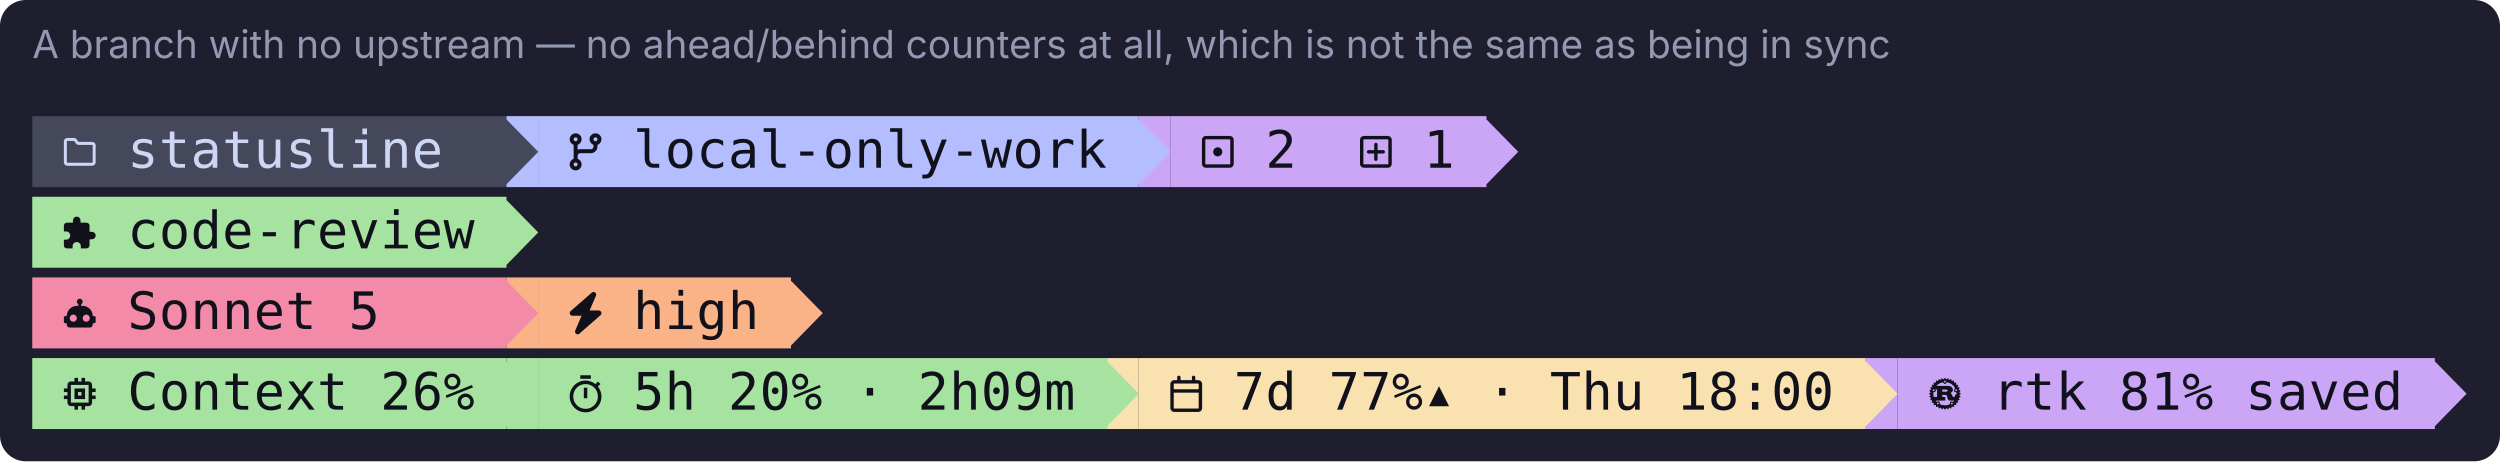
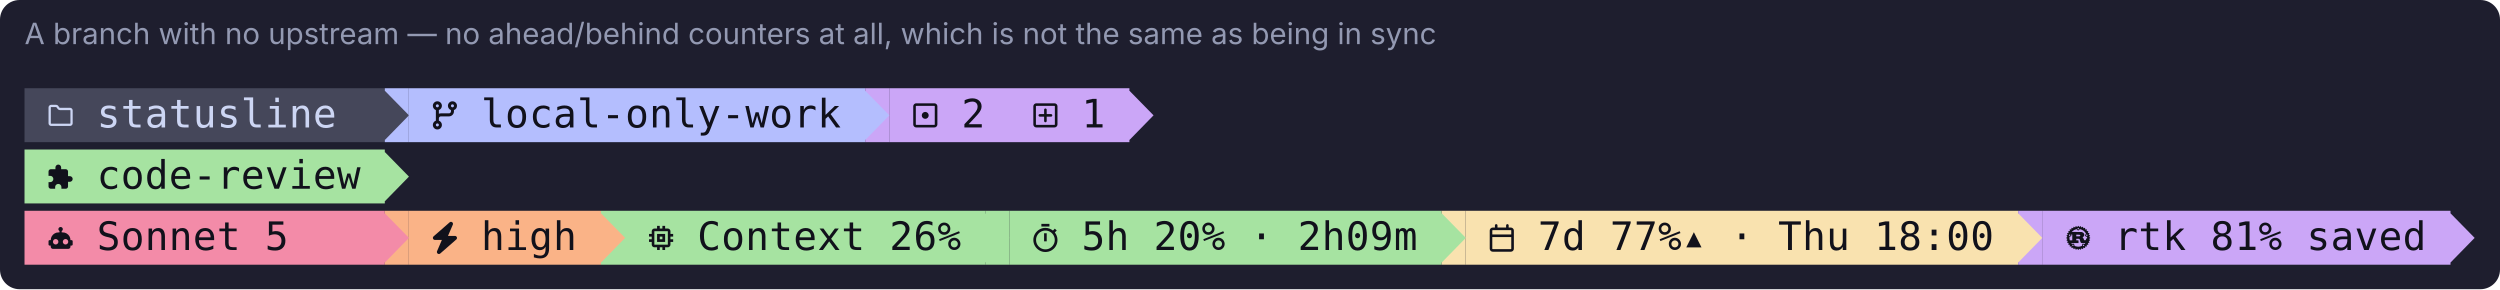
- <svg xmlns="http://www.w3.org/2000/svg" width="775" height="143" viewBox="0 0 775 143" role="img" aria-label="A branch with no upstream — no ahead/behind counters at all, which is not the same as being in sync">
-   <rect width="775" height="143" rx="8" fill="#1e1e2e" />
+ <svg xmlns="http://www.w3.org/2000/svg" width="1020" height="118" viewBox="0 0 1020 118" role="img" aria-label="A branch with no upstream — no ahead/behind counters at all, which is not the same as being in sync">
+   <rect width="1020" height="118" rx="8" fill="#1e1e2e" />
  <text x="10" y="18" font-family="-apple-system,Segoe UI,system-ui,sans-serif" font-size="12" fill="#9399b2">A branch with no upstream — no ahead/behind counters at all, which is not the same as being in sync</text>
  <rect x="10.00" y="36" width="147.00" height="22" fill="rgb(69,71,90)" />
  <path d="M0 994Q0 1048 38.0 1086.0Q76 1124 132 1126H376Q406 1126 434 1112Q462 1098 480 1072L548 982Q554 976 562 976H1068Q1124 976 1162.0 938.0Q1200 900 1200 844V206Q1200 152 1162.0 114.0Q1124 76 1068 74H132Q78 74 38 114Q0 152 0 206ZM132 1012Q124 1012 118 1008Q114 1002 114 994V206Q114 198 118 194Q124 188 132 188H1068Q1076 188 1082 194Q1088 200 1088 206V844Q1088 852 1083.0 857.0Q1078 862 1068 862H562Q532 862 504.0 876.0Q476 890 458 914L390 1006Q384 1012 376 1012Z" fill="rgb(205,214,244)" transform="translate(19.80 52.00) scale(0.00821 -0.00821)" />
  <text x="44.30" y="52" text-anchor="middle" font-family="ui-monospace,SFMono-Regular,Menlo,Consolas,monospace" font-size="16" fill="rgb(205,214,244)">s</text>
  <text x="54.10" y="52" text-anchor="middle" font-family="ui-monospace,SFMono-Regular,Menlo,Consolas,monospace" font-size="16" fill="rgb(205,214,244)">t</text>
  <text x="63.90" y="52" text-anchor="middle" font-family="ui-monospace,SFMono-Regular,Menlo,Consolas,monospace" font-size="16" fill="rgb(205,214,244)">a</text>
  <text x="73.70" y="52" text-anchor="middle" font-family="ui-monospace,SFMono-Regular,Menlo,Consolas,monospace" font-size="16" fill="rgb(205,214,244)">t</text>
  <text x="83.50" y="52" text-anchor="middle" font-family="ui-monospace,SFMono-Regular,Menlo,Consolas,monospace" font-size="16" fill="rgb(205,214,244)">u</text>
  <text x="93.30" y="52" text-anchor="middle" font-family="ui-monospace,SFMono-Regular,Menlo,Consolas,monospace" font-size="16" fill="rgb(205,214,244)">s</text>
  <text x="103.10" y="52" text-anchor="middle" font-family="ui-monospace,SFMono-Regular,Menlo,Consolas,monospace" font-size="16" fill="rgb(205,214,244)">l</text>
  <text x="112.90" y="52" text-anchor="middle" font-family="ui-monospace,SFMono-Regular,Menlo,Consolas,monospace" font-size="16" fill="rgb(205,214,244)">i</text>
  <text x="122.70" y="52" text-anchor="middle" font-family="ui-monospace,SFMono-Regular,Menlo,Consolas,monospace" font-size="16" fill="rgb(205,214,244)">n</text>
  <text x="132.50" y="52" text-anchor="middle" font-family="ui-monospace,SFMono-Regular,Menlo,Consolas,monospace" font-size="16" fill="rgb(205,214,244)">e</text>
  <rect x="157.00" y="36" width="9.80" height="22" fill="rgb(180,190,254)" />
  <path d="M-72 1812H13L1200 602L13 -612H-72Z" fill="rgb(69,71,90)" transform="translate(157.00 52.00) scale(0.00821 -0.00821)" />
  <rect x="166.80" y="36" width="186.20" height="22" fill="rgb(180,190,254)" />
  <path d="M750 1076Q750 1168 816.0 1234.0Q882 1300 975.0 1300.0Q1068 1300 1134.0 1234.0Q1200 1168 1200 1076Q1200 1004 1158 944Q1116 886 1049 864V800Q1049 698 976 624Q903 550 800 550H400Q359 550 329 522Q299 492 300 450V338Q366 314 408.0 256.0Q450 198 450 126Q450 32 384.0 -34.0Q318 -100 225 -100Q132 -100 66 -34Q0 32 0 126Q0 198 42.0 256.0Q84 314 150 338V864Q84 888 42.0 946.0Q0 1004 0 1076Q0 1168 66.0 1234.0Q132 1300 225.0 1300.0Q318 1300 384.0 1234.0Q450 1168 450 1076Q450 1004 408.0 946.0Q366 888 300 864V680Q348 700 400 700H800Q841 700 871.0 730.0Q901 760 900 800V864Q834 888 792.0 946.0Q750 1004 750 1076ZM225 1000Q255 1000 277.0 1022.0Q299 1044 300 1076Q300 1106 278.0 1128.0Q256 1150 225.0 1150.0Q194 1150 172.0 1128.0Q150 1106 150.0 1075.0Q150 1044 172.0 1022.0Q194 1000 225 1000ZM975 1000Q1005 1000 1027.0 1022.0Q1049 1044 1049.0 1075.0Q1049 1106 1028 1128Q1006 1150 975.0 1150.0Q944 1150 922.0 1128.0Q900 1106 900.0 1075.0Q900 1044 922.0 1022.0Q944 1000 975 1000ZM225 50Q255 50 277 72Q299 94 300 126Q300 156 278.0 178.0Q256 200 225.0 200.0Q194 200 172.0 178.0Q150 156 150.0 125.0Q150 94 172.0 72.0Q194 50 225 50Z" fill="rgb(17,17,27)" transform="translate(176.60 52.00) scale(0.00821 -0.00821)" />
  <text x="201.10" y="52" text-anchor="middle" font-family="ui-monospace,SFMono-Regular,Menlo,Consolas,monospace" font-size="16" fill="rgb(17,17,27)">l</text>
  <text x="210.90" y="52" text-anchor="middle" font-family="ui-monospace,SFMono-Regular,Menlo,Consolas,monospace" font-size="16" fill="rgb(17,17,27)">o</text>
  <text x="220.70" y="52" text-anchor="middle" font-family="ui-monospace,SFMono-Regular,Menlo,Consolas,monospace" font-size="16" fill="rgb(17,17,27)">c</text>
  <text x="230.50" y="52" text-anchor="middle" font-family="ui-monospace,SFMono-Regular,Menlo,Consolas,monospace" font-size="16" fill="rgb(17,17,27)">a</text>
  <text x="240.30" y="52" text-anchor="middle" font-family="ui-monospace,SFMono-Regular,Menlo,Consolas,monospace" font-size="16" fill="rgb(17,17,27)">l</text>
  <text x="250.10" y="52" text-anchor="middle" font-family="ui-monospace,SFMono-Regular,Menlo,Consolas,monospace" font-size="16" fill="rgb(17,17,27)">-</text>
  <text x="259.90" y="52" text-anchor="middle" font-family="ui-monospace,SFMono-Regular,Menlo,Consolas,monospace" font-size="16" fill="rgb(17,17,27)">o</text>
  <text x="269.70" y="52" text-anchor="middle" font-family="ui-monospace,SFMono-Regular,Menlo,Consolas,monospace" font-size="16" fill="rgb(17,17,27)">n</text>
  <text x="279.50" y="52" text-anchor="middle" font-family="ui-monospace,SFMono-Regular,Menlo,Consolas,monospace" font-size="16" fill="rgb(17,17,27)">l</text>
  <text x="289.30" y="52" text-anchor="middle" font-family="ui-monospace,SFMono-Regular,Menlo,Consolas,monospace" font-size="16" fill="rgb(17,17,27)">y</text>
  <text x="299.10" y="52" text-anchor="middle" font-family="ui-monospace,SFMono-Regular,Menlo,Consolas,monospace" font-size="16" fill="rgb(17,17,27)">-</text>
  <text x="308.90" y="52" text-anchor="middle" font-family="ui-monospace,SFMono-Regular,Menlo,Consolas,monospace" font-size="16" fill="rgb(17,17,27)">w</text>
  <text x="318.70" y="52" text-anchor="middle" font-family="ui-monospace,SFMono-Regular,Menlo,Consolas,monospace" font-size="16" fill="rgb(17,17,27)">o</text>
  <text x="328.50" y="52" text-anchor="middle" font-family="ui-monospace,SFMono-Regular,Menlo,Consolas,monospace" font-size="16" fill="rgb(17,17,27)">r</text>
  <text x="338.30" y="52" text-anchor="middle" font-family="ui-monospace,SFMono-Regular,Menlo,Consolas,monospace" font-size="16" fill="rgb(17,17,27)">k</text>
  <rect x="353.00" y="36" width="9.80" height="22" fill="rgb(203,166,247)" />
  <path d="M-72 1812H13L1200 602L13 -612H-72Z" fill="rgb(180,190,254)" transform="translate(353.00 52.00) scale(0.00821 -0.00821)" />
  <rect x="362.80" y="36" width="98.00" height="22" fill="rgb(203,166,247)" />
  <path d="M1050 1200Q1112 1200 1156 1157Q1200 1113 1200 1050V150Q1200 87 1156 44Q1112 0 1050 0H150Q88 0 44.0 44.0Q0 88 0 150V1050Q0 1113 44.0 1157.0Q88 1201 150 1200ZM150 1072Q142 1072 134 1065Q128 1059 128 1050V150Q128 141 134.0 135.0Q140 129 150 129H1050Q1058 129 1066 135Q1070 141 1070 150V1050Q1070 1059 1066 1065Q1060 1071 1050 1072ZM600 429H596Q524 429 474.0 479.0Q424 529 424.0 600.0Q424 671 474.0 721.0Q524 771 596 771H600Q670 770 719.0 720.0Q768 670 768.0 600.0Q768 530 719.0 480.0Q670 430 600 429Z" fill="rgb(17,17,27)" transform="translate(372.60 52.00) scale(0.00821 -0.00821)" />
  <text x="397.10" y="52" text-anchor="middle" font-family="ui-monospace,SFMono-Regular,Menlo,Consolas,monospace" font-size="16" fill="rgb(17,17,27)">2</text>
  <path d="M150 1200H1050Q1112 1200 1156 1157Q1200 1113 1200 1050V150Q1200 87 1156 44Q1112 0 1050 0H150Q88 0 44.0 44.0Q0 88 0 150V1050Q0 1113 44 1157Q88 1200 150 1200ZM1050 1072H150Q142 1072 134 1065Q128 1059 128 1050V150Q128 141 134.0 135.0Q140 129 150 129H1050Q1058 129 1066 135Q1070 141 1070 150V1050Q1070 1059 1066 1065Q1058 1072 1050 1072ZM664 879V664H878Q904 664 924 646Q942 627 942.0 600.0Q942 573 924 555Q904 536 878 536H664V322Q664 295 645.0 276.0Q626 257 600.0 257.0Q574 257 555.0 276.0Q536 295 536 322V536H322Q296 536 277.0 555.0Q258 574 258.0 600.0Q258 626 276 646Q296 665 322 664H536V879Q536 905 555.0 924.0Q574 943 600.0 943.0Q626 943 645.0 924.0Q664 905 664 879Z" fill="rgb(17,17,27)" transform="translate(421.60 52.00) scale(0.00821 -0.00821)" />
  <text x="446.10" y="52" text-anchor="middle" font-family="ui-monospace,SFMono-Regular,Menlo,Consolas,monospace" font-size="16" fill="rgb(17,17,27)">1</text>
  <path d="M-72 1812H13L1200 602L13 -612H-72Z" fill="rgb(203,166,247)" transform="translate(460.80 52.00) scale(0.00821 -0.00821)" />
  <rect x="10.00" y="61" width="147.00" height="22" fill="rgb(166,227,161)" />
  <path d="M1055 626H969V857Q969 903 935.5 936.5Q902 970 857 970H627V1056Q627 1115 585.5 1157.5Q544 1200 485.0 1200.0Q426 1200 384.5 1157.0Q343 1114 343 1056V970H113Q67 970 33.5 936.5Q0 903 0 857V640H86Q150 640 194.5 594.5Q239 549 239.0 484.5Q239 420 194.5 374.5Q150 329 86 329H0V112Q0 66 33.5 33.0Q67 0 113 0H329V86Q329 150 375.0 194.0Q421 238 485.0 238.0Q549 238 594.5 194.0Q640 150 640 86V0H857Q903 0 936.0 33.5Q969 67 969 112V343H1055Q1114 343 1157.0 384.5Q1200 426 1200.0 484.5Q1200 543 1157.0 584.5Q1114 626 1055 626Z" fill="rgb(17,17,27)" transform="translate(19.80 77.00) scale(0.00821 -0.00821)" />
  <text x="44.30" y="77" text-anchor="middle" font-family="ui-monospace,SFMono-Regular,Menlo,Consolas,monospace" font-size="16" fill="rgb(17,17,27)">c</text>
  <text x="54.10" y="77" text-anchor="middle" font-family="ui-monospace,SFMono-Regular,Menlo,Consolas,monospace" font-size="16" fill="rgb(17,17,27)">o</text>
  <text x="63.90" y="77" text-anchor="middle" font-family="ui-monospace,SFMono-Regular,Menlo,Consolas,monospace" font-size="16" fill="rgb(17,17,27)">d</text>
  <text x="73.70" y="77" text-anchor="middle" font-family="ui-monospace,SFMono-Regular,Menlo,Consolas,monospace" font-size="16" fill="rgb(17,17,27)">e</text>
  <text x="83.50" y="77" text-anchor="middle" font-family="ui-monospace,SFMono-Regular,Menlo,Consolas,monospace" font-size="16" fill="rgb(17,17,27)">-</text>
  <text x="93.30" y="77" text-anchor="middle" font-family="ui-monospace,SFMono-Regular,Menlo,Consolas,monospace" font-size="16" fill="rgb(17,17,27)">r</text>
  <text x="103.10" y="77" text-anchor="middle" font-family="ui-monospace,SFMono-Regular,Menlo,Consolas,monospace" font-size="16" fill="rgb(17,17,27)">e</text>
  <text x="112.90" y="77" text-anchor="middle" font-family="ui-monospace,SFMono-Regular,Menlo,Consolas,monospace" font-size="16" fill="rgb(17,17,27)">v</text>
  <text x="122.70" y="77" text-anchor="middle" font-family="ui-monospace,SFMono-Regular,Menlo,Consolas,monospace" font-size="16" fill="rgb(17,17,27)">i</text>
  <text x="132.50" y="77" text-anchor="middle" font-family="ui-monospace,SFMono-Regular,Menlo,Consolas,monospace" font-size="16" fill="rgb(17,17,27)">e</text>
  <text x="142.30" y="77" text-anchor="middle" font-family="ui-monospace,SFMono-Regular,Menlo,Consolas,monospace" font-size="16" fill="rgb(17,17,27)">w</text>
  <path d="M-72 1812H13L1200 602L13 -612H-72Z" fill="rgb(166,227,161)" transform="translate(157.00 77.00) scale(0.00821 -0.00821)" />
  <rect x="10.00" y="86" width="147.00" height="22" fill="rgb(243,139,168)" />
  <path d="M600 1144Q646 1144 678.0 1112.0Q710 1080 710 1037Q710 1006 694.0 980.5Q678 955 654 943V874H710Q812 874 900.0 821.5Q988 769 1039.0 682.0Q1090 595 1090 490H1144Q1166 490 1183.0 475.0Q1200 460 1200 437V274Q1200 251 1183.0 235.5Q1166 220 1144 220H1090V164Q1090 120 1058.0 88.0Q1026 56 980 56H220Q174 56 142.0 88.0Q110 120 110 164V220H56Q34 220 17.0 235.0Q0 250 0 274V437Q0 460 16.0 475.0Q32 490 56 490H110Q110 595 161.0 682.0Q212 769 300.0 821.5Q388 874 490 874H546V943Q522 956 506.0 981.0Q490 1006 490 1037Q490 1081 522.0 1112.5Q554 1144 600 1144ZM354 546Q298 546 259.0 505.5Q220 465 220.0 409.0Q220 353 259.0 313.5Q298 274 354.0 274.0Q410 274 450.0 313.5Q490 353 490.0 409.0Q490 465 450.0 505.5Q410 546 354 546ZM846 546Q790 546 750.0 505.5Q710 465 710.0 409.0Q710 353 749.0 313.5Q788 274 844.0 274.0Q900 274 940.0 313.5Q980 353 980.0 409.0Q980 465 941.0 505.5Q902 546 846 546Z" fill="rgb(17,17,27)" transform="translate(19.80 102.00) scale(0.00821 -0.00821)" />
  <text x="44.30" y="102" text-anchor="middle" font-family="ui-monospace,SFMono-Regular,Menlo,Consolas,monospace" font-size="16" fill="rgb(17,17,27)">S</text>
  <text x="54.10" y="102" text-anchor="middle" font-family="ui-monospace,SFMono-Regular,Menlo,Consolas,monospace" font-size="16" fill="rgb(17,17,27)">o</text>
  <text x="63.90" y="102" text-anchor="middle" font-family="ui-monospace,SFMono-Regular,Menlo,Consolas,monospace" font-size="16" fill="rgb(17,17,27)">n</text>
  <text x="73.70" y="102" text-anchor="middle" font-family="ui-monospace,SFMono-Regular,Menlo,Consolas,monospace" font-size="16" fill="rgb(17,17,27)">n</text>
  <text x="83.50" y="102" text-anchor="middle" font-family="ui-monospace,SFMono-Regular,Menlo,Consolas,monospace" font-size="16" fill="rgb(17,17,27)">e</text>
  <text x="93.30" y="102" text-anchor="middle" font-family="ui-monospace,SFMono-Regular,Menlo,Consolas,monospace" font-size="16" fill="rgb(17,17,27)">t</text>
  <text x="112.90" y="102" text-anchor="middle" font-family="ui-monospace,SFMono-Regular,Menlo,Consolas,monospace" font-size="16" fill="rgb(17,17,27)">5</text>
  <rect x="157.00" y="86" width="9.80" height="22" fill="rgb(250,179,135)" />
  <path d="M-72 1812H13L1200 602L13 -612H-72Z" fill="rgb(243,139,168)" transform="translate(157.00 102.00) scale(0.00821 -0.00821)" />
  <rect x="166.80" y="86" width="78.40" height="22" fill="rgb(250,179,135)" />
  <path d="M993 1260 753 700H1101Q1131 700 1156.0 682.0Q1181 664 1193.0 635.0Q1205 606 1197 575Q1189 545 1167 525L367 -175Q339 -198 307 -200Q273 -202 243 -181Q215 -161 205 -126Q195 -92 209 -60L449 501H101Q71 501 45 518Q19 536 9 566Q-3 595 5.0 625.0Q13 655 35 676L835 1375Q861 1398 895.0 1400.0Q929 1402 959 1381Q987 1361 997 1327Q1007 1292 993 1260Z" fill="rgb(17,17,27)" transform="translate(176.60 102.00) scale(0.00821 -0.00821)" />
  <text x="201.10" y="102" text-anchor="middle" font-family="ui-monospace,SFMono-Regular,Menlo,Consolas,monospace" font-size="16" fill="rgb(17,17,27)">h</text>
  <text x="210.90" y="102" text-anchor="middle" font-family="ui-monospace,SFMono-Regular,Menlo,Consolas,monospace" font-size="16" fill="rgb(17,17,27)">i</text>
  <text x="220.70" y="102" text-anchor="middle" font-family="ui-monospace,SFMono-Regular,Menlo,Consolas,monospace" font-size="16" fill="rgb(17,17,27)">g</text>
  <text x="230.50" y="102" text-anchor="middle" font-family="ui-monospace,SFMono-Regular,Menlo,Consolas,monospace" font-size="16" fill="rgb(17,17,27)">h</text>
+   <rect x="245.20" y="86" width="9.80" height="22" fill="rgb(166,227,161)" />
  <path d="M-72 1812H13L1200 602L13 -612H-72Z" fill="rgb(250,179,135)" transform="translate(245.20 102.00) scale(0.00821 -0.00821)" />
-   <rect x="10.00" y="111" width="147.00" height="22" fill="rgb(166,227,161)" />
-   <path d="M935 266H265V935H935ZM1200 666V800H1065V935Q1065 988 1026.0 1027.0Q987 1066 935 1066H800Q800 1065 800 1200H665V1066H534Q534 1065 534 1200H400V1066H265Q212 1066 173.5 1027.0Q135 988 135 935V800H0V666H135V534H0Q0 535 0 401H135V266Q135 213 174.0 174.0Q213 135 265 135H400V0H534V135H665V0H800V135H935Q988 135 1026.5 174.0Q1065 213 1065 266V401H1200V534H1065V666ZM665 534H534V666H665ZM800 800H400Q400 801 400 401H800Z" fill="rgb(17,17,27)" transform="translate(19.80 127.00) scale(0.00821 -0.00821)" />
-   <text x="44.30" y="127" text-anchor="middle" font-family="ui-monospace,SFMono-Regular,Menlo,Consolas,monospace" font-size="16" fill="rgb(17,17,27)">C</text>
-   <text x="54.10" y="127" text-anchor="middle" font-family="ui-monospace,SFMono-Regular,Menlo,Consolas,monospace" font-size="16" fill="rgb(17,17,27)">o</text>
-   <text x="63.90" y="127" text-anchor="middle" font-family="ui-monospace,SFMono-Regular,Menlo,Consolas,monospace" font-size="16" fill="rgb(17,17,27)">n</text>
-   <text x="73.70" y="127" text-anchor="middle" font-family="ui-monospace,SFMono-Regular,Menlo,Consolas,monospace" font-size="16" fill="rgb(17,17,27)">t</text>
-   <text x="83.50" y="127" text-anchor="middle" font-family="ui-monospace,SFMono-Regular,Menlo,Consolas,monospace" font-size="16" fill="rgb(17,17,27)">e</text>
-   <text x="93.30" y="127" text-anchor="middle" font-family="ui-monospace,SFMono-Regular,Menlo,Consolas,monospace" font-size="16" fill="rgb(17,17,27)">x</text>
-   <text x="103.10" y="127" text-anchor="middle" font-family="ui-monospace,SFMono-Regular,Menlo,Consolas,monospace" font-size="16" fill="rgb(17,17,27)">t</text>
-   <text x="122.70" y="127" text-anchor="middle" font-family="ui-monospace,SFMono-Regular,Menlo,Consolas,monospace" font-size="16" fill="rgb(17,17,27)">2</text>
-   <text x="132.50" y="127" text-anchor="middle" font-family="ui-monospace,SFMono-Regular,Menlo,Consolas,monospace" font-size="16" fill="rgb(17,17,27)">6</text>
-   <text x="142.30" y="127" text-anchor="middle" font-family="ui-monospace,SFMono-Regular,Menlo,Consolas,monospace" font-size="16" fill="rgb(17,17,27)">%</text>
-   <rect x="157.00" y="111" width="9.80" height="22" fill="rgb(166,227,161)" />
-   <path d="M-72 1812H13L1200 602L13 -612H-72Z" fill="rgb(166,227,161)" transform="translate(157.00 127.00) scale(0.00821 -0.00821)" />
-   <rect x="166.80" y="111" width="176.40" height="22" fill="rgb(166,227,161)" />
-   <path d="M600 32Q472 32 365.5 96.0Q259 160 197.0 266.0Q135 372 135.0 499.0Q135 626 197.0 733.0Q259 840 365.5 903.0Q472 966 600.0 966.0Q728 966 834.0 903.0Q940 840 1002.5 733.0Q1065 626 1065.0 499.0Q1065 372 1002.5 266.0Q940 160 834.0 96.0Q728 32 600 32ZM1068 872 1163 970Q1116 1022 1068 1062L975 966Q897 1028 800.0 1064.0Q703 1100 600 1100Q438 1100 300.5 1019.0Q163 938 81.5 800.0Q0 662 0.0 500.0Q0 338 81.5 199.0Q163 60 300.0 -20.0Q437 -100 599.5 -100.0Q762 -100 901.0 -20.0Q1040 60 1120.0 197.0Q1200 334 1200 500Q1200 602 1165.0 698.0Q1130 794 1068 872ZM534 430H665V832H534ZM800 1300H400V1166H800Z" fill="rgb(17,17,27)" transform="translate(176.60 127.00) scale(0.00821 -0.00821)" />
-   <text x="201.10" y="127" text-anchor="middle" font-family="ui-monospace,SFMono-Regular,Menlo,Consolas,monospace" font-size="16" fill="rgb(17,17,27)">5</text>
-   <text x="210.90" y="127" text-anchor="middle" font-family="ui-monospace,SFMono-Regular,Menlo,Consolas,monospace" font-size="16" fill="rgb(17,17,27)">h</text>
-   <text x="230.50" y="127" text-anchor="middle" font-family="ui-monospace,SFMono-Regular,Menlo,Consolas,monospace" font-size="16" fill="rgb(17,17,27)">2</text>
-   <text x="240.30" y="127" text-anchor="middle" font-family="ui-monospace,SFMono-Regular,Menlo,Consolas,monospace" font-size="16" fill="rgb(17,17,27)">0</text>
-   <text x="250.10" y="127" text-anchor="middle" font-family="ui-monospace,SFMono-Regular,Menlo,Consolas,monospace" font-size="16" fill="rgb(17,17,27)">%</text>
-   <text x="269.70" y="127" text-anchor="middle" font-family="ui-monospace,SFMono-Regular,Menlo,Consolas,monospace" font-size="16" fill="rgb(17,17,27)">·</text>
-   <text x="289.30" y="127" text-anchor="middle" font-family="ui-monospace,SFMono-Regular,Menlo,Consolas,monospace" font-size="16" fill="rgb(17,17,27)">2</text>
-   <text x="299.10" y="127" text-anchor="middle" font-family="ui-monospace,SFMono-Regular,Menlo,Consolas,monospace" font-size="16" fill="rgb(17,17,27)">h</text>
-   <text x="308.90" y="127" text-anchor="middle" font-family="ui-monospace,SFMono-Regular,Menlo,Consolas,monospace" font-size="16" fill="rgb(17,17,27)">0</text>
-   <text x="318.70" y="127" text-anchor="middle" font-family="ui-monospace,SFMono-Regular,Menlo,Consolas,monospace" font-size="16" fill="rgb(17,17,27)">9</text>
-   <text x="328.50" y="127" text-anchor="middle" font-family="ui-monospace,SFMono-Regular,Menlo,Consolas,monospace" font-size="16" fill="rgb(17,17,27)">m</text>
-   <rect x="343.20" y="111" width="9.80" height="22" fill="rgb(249,226,175)" />
-   <path d="M-72 1812H13L1200 602L13 -612H-72Z" fill="rgb(166,227,161)" transform="translate(343.20 127.00) scale(0.00821 -0.00821)" />
-   <rect x="353.00" y="111" width="225.40" height="22" fill="rgb(249,226,175)" />
-   <path d="M387 1222V1115H815V1222Q815 1249 835 1267Q853 1286 879.0 1286.0Q905 1286 924.0 1267.0Q943 1248 943 1222V1115H1051Q1113 1115 1157.0 1071.0Q1201 1027 1201 965V64Q1201 1 1157 -42Q1113 -86 1051 -85H151Q89 -85 45 -42Q1 2 1 64V965Q1 1028 45 1071Q89 1115 151 1115H259V1222Q259 1249 277 1267Q297 1286 323.0 1286.0Q349 1286 368.0 1267.0Q387 1248 387 1222ZM129 643V64Q129 55 135.0 49.0Q141 43 151 43H1051Q1059 43 1067 49Q1071 55 1071 64V643ZM1051 986H151Q143 986 135 980Q129 974 129 965V771H1071V965Q1071 974 1067 980Q1059 986 1051 986Z" fill="rgb(17,17,27)" transform="translate(362.80 127.00) scale(0.00821 -0.00821)" />
-   <text x="387.30" y="127" text-anchor="middle" font-family="ui-monospace,SFMono-Regular,Menlo,Consolas,monospace" font-size="16" fill="rgb(17,17,27)">7</text>
-   <text x="397.10" y="127" text-anchor="middle" font-family="ui-monospace,SFMono-Regular,Menlo,Consolas,monospace" font-size="16" fill="rgb(17,17,27)">d</text>
-   <text x="416.70" y="127" text-anchor="middle" font-family="ui-monospace,SFMono-Regular,Menlo,Consolas,monospace" font-size="16" fill="rgb(17,17,27)">7</text>
-   <text x="426.50" y="127" text-anchor="middle" font-family="ui-monospace,SFMono-Regular,Menlo,Consolas,monospace" font-size="16" fill="rgb(17,17,27)">7</text>
-   <text x="436.30" y="127" text-anchor="middle" font-family="ui-monospace,SFMono-Regular,Menlo,Consolas,monospace" font-size="16" fill="rgb(17,17,27)">%</text>
-   <text x="446.10" y="127" text-anchor="middle" font-family="ui-monospace,SFMono-Regular,Menlo,Consolas,monospace" font-size="16" fill="rgb(17,17,27)">▴</text>
-   <text x="465.70" y="127" text-anchor="middle" font-family="ui-monospace,SFMono-Regular,Menlo,Consolas,monospace" font-size="16" fill="rgb(17,17,27)">·</text>
-   <text x="485.30" y="127" text-anchor="middle" font-family="ui-monospace,SFMono-Regular,Menlo,Consolas,monospace" font-size="16" fill="rgb(17,17,27)">T</text>
-   <text x="495.10" y="127" text-anchor="middle" font-family="ui-monospace,SFMono-Regular,Menlo,Consolas,monospace" font-size="16" fill="rgb(17,17,27)">h</text>
-   <text x="504.90" y="127" text-anchor="middle" font-family="ui-monospace,SFMono-Regular,Menlo,Consolas,monospace" font-size="16" fill="rgb(17,17,27)">u</text>
-   <text x="524.50" y="127" text-anchor="middle" font-family="ui-monospace,SFMono-Regular,Menlo,Consolas,monospace" font-size="16" fill="rgb(17,17,27)">1</text>
-   <text x="534.30" y="127" text-anchor="middle" font-family="ui-monospace,SFMono-Regular,Menlo,Consolas,monospace" font-size="16" fill="rgb(17,17,27)">8</text>
-   <text x="544.10" y="127" text-anchor="middle" font-family="ui-monospace,SFMono-Regular,Menlo,Consolas,monospace" font-size="16" fill="rgb(17,17,27)">:</text>
-   <text x="553.90" y="127" text-anchor="middle" font-family="ui-monospace,SFMono-Regular,Menlo,Consolas,monospace" font-size="16" fill="rgb(17,17,27)">0</text>
-   <text x="563.70" y="127" text-anchor="middle" font-family="ui-monospace,SFMono-Regular,Menlo,Consolas,monospace" font-size="16" fill="rgb(17,17,27)">0</text>
-   <rect x="578.40" y="111" width="9.80" height="22" fill="rgb(203,166,247)" />
-   <path d="M-72 1812H13L1200 602L13 -612H-72Z" fill="rgb(249,226,175)" transform="translate(578.40 127.00) scale(0.00821 -0.00821)" />
-   <rect x="588.20" y="111" width="166.60" height="22" fill="rgb(203,166,247)" />
-   <path d="M600 1200Q604 1200 609 1198Q613 1196 630 1170Q647 1142 653 1140Q660 1140 683 1164Q707 1188 714 1188Q722 1188 726.0 1184.0Q730 1180 735 1166Q743 1148 747 1136Q752 1124 758 1120Q763 1118 768.0 1121.0Q773 1124 791 1138Q817 1156 824 1156Q833 1156 837 1150Q841 1142 845 1116Q850 1084 857 1080Q861 1078 866 1078Q872 1080 892 1090Q921 1104 926.0 1104.0Q931 1104 937 1096L943 1090L941 1056L939 1024L946 1020Q951 1016 980 1024Q1005 1028 1012.0 1028.0Q1019 1028 1024.0 1023.0Q1029 1018 1029.0 1012.0Q1029 1006 1023 980Q1018 958 1017 954Q1017 950 1020 946Q1025 940 1059 940Q1092 942 1097.0 937.0Q1102 932 1100.0 922.0Q1098 912 1089 890Q1077 864 1077 862Q1077 856 1084 852Q1091 848 1114 846Q1142 840 1148 838Q1155 834 1155 824Q1155 816 1137 790Q1123 770 1121 764Q1119 758 1124.0 753.0Q1129 748 1153 740Q1188 726 1190.0 717.0Q1192 708 1165 684Q1147 666 1143 660Q1140 654 1144.0 649.0Q1148 644 1169 630Q1201 610 1201 600Q1201 590 1168 570Q1148 558 1144 552Q1140 548 1143.0 542.0Q1146 536 1165 518Q1192 492 1190.0 482.0Q1188 472 1152 460Q1122 448 1120.0 442.0Q1118 436 1137 410Q1163 374 1151 364Q1148 362 1115 356Q1092 352 1084.0 349.0Q1076 346 1077 338Q1077 336 1089 310Q1100 288 1101 280Q1103 272 1097 264Q1092 260 1058 260Q1023 260 1019.0 256.0Q1015 252 1023 220Q1029 194 1029.0 188.0Q1029 182 1025 176Q1020 172 1012 172Q1004 172 978 178Q955 182 952.0 182.0Q949 182 944 180Q939 176 941 144L943 110L937 104Q932 98 925 98Q922 98 891 110Q862 124 857 120Q851 118 846 88Q842 62 838 52Q834 44 824 44Q817 44 792 62Q763 84 754 78Q752 76 740 48Q729 20 726 16Q722 12 714.0 12.0Q706 12 683 36Q660 60 653.0 59.0Q646 58 630 32Q611 0 601.0 0.0Q591 0 572 30Q555 58 548 60Q541 62 519 38Q502 18 495 14Q488 10 480 14Q474 16 462 46Q451 76 447 78Q442 82 434 78Q427 76 409 62Q384 44 377 44Q368 44 364 52Q360 60 356 86Q351 118 345 122Q339 124 310 110Q279 98 276 98Q271 98 265 104Q260 110 260 114Q260 118 260 144L262 178L256 182Q251 184 223 178Q185 168 177 176Q172 180 172 188Q172 196 178 220Q186 250 182 254Q178 260 143 260Q106 260 101.0 268.0Q96 276 112 310Q124 336 124 338Q124 344 117 348Q110 352 87 356Q60 360 53.0 363.0Q46 366 46 376Q46 384 64.0 411.0Q82 438 81 444Q79 450 48 460Q13 474 11.0 483.0Q9 492 36 516Q54 534 58.0 541.0Q62 548 58 552Q54 556 35 568Q10 584 5 588Q1 592 2 602Q3 610 6.0 613.0Q9 616 32 628Q60 646 60.0 653.0Q60 660 36 684Q9 708 11.0 717.0Q13 726 48 740Q79 752 81 758Q83 764 64 790Q49 812 47 820Q44 830 50 836Q55 840 57 840L62 842Q66 842 74.0 843.0Q82 844 89 846Q111 848 117 852Q124 854 124 862Q124 866 112 892Q97 926 102 934Q107 942 145 940Q177 940 182 946Q186 950 184 954Q184 956 183.0 961.0Q182 966 180 972Q178 980 177 988L170 1016L175 1022Q180 1028 189 1028Q197 1028 221 1024Q249 1016 256 1020L262 1024L260 1056Q259 1082 260 1088Q260 1092 265 1096Q271 1102 276 1104Q278 1104 310 1090Q340 1076 345.0 1079.0Q350 1082 356 1116Q360 1142 364.0 1150.0Q368 1158 377 1156Q383 1156 410.0 1137.0Q437 1118 442 1120Q447 1122 450 1126Q453 1130 462 1156Q472 1184 476 1186Q481 1188 487 1188Q494 1188 518 1164Q540 1140 547.0 1141.0Q554 1142 571 1170Q588 1196 592 1198Q595 1200 600 1200ZM600 1094Q585 1094 574 1084Q557 1068 567 1046Q576 1024 600.0 1024.0Q624 1024 632.0 1048.0Q640 1072 620 1088Q611 1094 600 1094ZM517 1036 495 1030Q399 1006 323 944Q276 902 276 900Q276 898 516 896Q692 896 727 896Q762 896 775 892Q834 878 870.0 836.0Q906 794 902 742Q898 688 836 642Q816 628 816.0 626.0Q816 624 831 610Q866 582 880 526Q885 502 890 498Q902 484 925.0 482.0Q948 480 965 492Q985 504 986 538Q988 564 990 568Q992 572 1013 572H1037L1039 578Q1041 586 1040 606Q1040 626 1038 636L1037 648L994 666Q952 686 948 688Q937 698 937 714Q937 722 960 772L982 822L977 830Q959 862 923.0 901.0Q887 940 857 962Q823 986 773.0 1008.0Q723 1030 693 1034H680L650 1006Q620 978 610 972Q599 966 586 970Q578 976 549 1004ZM173 772Q155 770 144.0 752.0Q133 734 144 716Q154 700 174.0 700.0Q194 700 204 718Q210 730 206 744Q203 760 192 766Q184 772 173 772ZM1026 770Q1015 770 1008 766Q988 756 989.0 734.0Q990 712 1010 702Q1029 694 1045 706Q1061 718 1060.0 735.0Q1059 752 1042 764V766Q1036 770 1026 770ZM242 764 248 750Q258 728 259.0 717.0Q260 706 253 696Q249 690 207 670L164 652L162 626Q158 568 174 504L178 482H303V624V764ZM501 762V678L583 680Q644 680 656.0 681.0Q668 682 677 686Q702 696 702 718Q702 748 661 758Q647 762 574 762ZM501 558V480H555Q608 480 611.0 477.0Q614 474 614 408L613 344H431Q249 344 249 342Q249 340 267.0 320.0Q285 300 286 300Q289 300 322 306Q359 314 372.0 313.0Q385 312 393 300Q397 296 405 256Q407 246 409.0 235.0Q411 224 413 220Q415 214 414 212Q416 200 468.0 185.0Q520 170 568 166Q629 162 689 174Q734 182 773 202L782 204L791 248Q802 300 813.0 308.0Q824 316 872 306Q881 304 892.0 302.0Q903 300 909 298L914 296Q915 296 934 318Q952 340 952 342Q952 344 857 344Q766 344 752 348Q744 352 730 366Q717 382 710.0 397.0Q703 412 696 446Q681 514 670 530Q658 550 634 556Q627 558 564 558ZM335 268Q323 268 317 262Q295 248 301 224Q308 198 334 198Q359 198 367 224Q375 250 354 262Q345 268 335 268ZM864 266Q841 266 832 246Q823 228 834 212Q846 196 863.0 196.0Q880 196 894 214Q900 226 897.0 239.0Q894 252 884 260Q875 266 864 266Z" fill="rgb(17,17,27)" transform="translate(598.00 127.00) scale(0.00821 -0.00821)" />
-   <text x="622.50" y="127" text-anchor="middle" font-family="ui-monospace,SFMono-Regular,Menlo,Consolas,monospace" font-size="16" fill="rgb(17,17,27)">r</text>
-   <text x="632.30" y="127" text-anchor="middle" font-family="ui-monospace,SFMono-Regular,Menlo,Consolas,monospace" font-size="16" fill="rgb(17,17,27)">t</text>
-   <text x="642.10" y="127" text-anchor="middle" font-family="ui-monospace,SFMono-Regular,Menlo,Consolas,monospace" font-size="16" fill="rgb(17,17,27)">k</text>
-   <text x="661.70" y="127" text-anchor="middle" font-family="ui-monospace,SFMono-Regular,Menlo,Consolas,monospace" font-size="16" fill="rgb(17,17,27)">8</text>
-   <text x="671.50" y="127" text-anchor="middle" font-family="ui-monospace,SFMono-Regular,Menlo,Consolas,monospace" font-size="16" fill="rgb(17,17,27)">1</text>
-   <text x="681.30" y="127" text-anchor="middle" font-family="ui-monospace,SFMono-Regular,Menlo,Consolas,monospace" font-size="16" fill="rgb(17,17,27)">%</text>
-   <text x="700.90" y="127" text-anchor="middle" font-family="ui-monospace,SFMono-Regular,Menlo,Consolas,monospace" font-size="16" fill="rgb(17,17,27)">s</text>
-   <text x="710.70" y="127" text-anchor="middle" font-family="ui-monospace,SFMono-Regular,Menlo,Consolas,monospace" font-size="16" fill="rgb(17,17,27)">a</text>
-   <text x="720.50" y="127" text-anchor="middle" font-family="ui-monospace,SFMono-Regular,Menlo,Consolas,monospace" font-size="16" fill="rgb(17,17,27)">v</text>
-   <text x="730.30" y="127" text-anchor="middle" font-family="ui-monospace,SFMono-Regular,Menlo,Consolas,monospace" font-size="16" fill="rgb(17,17,27)">e</text>
-   <text x="740.10" y="127" text-anchor="middle" font-family="ui-monospace,SFMono-Regular,Menlo,Consolas,monospace" font-size="16" fill="rgb(17,17,27)">d</text>
-   <path d="M-72 1812H13L1200 602L13 -612H-72Z" fill="rgb(203,166,247)" transform="translate(754.80 127.00) scale(0.00821 -0.00821)" />
+   <rect x="255.00" y="86" width="147.00" height="22" fill="rgb(166,227,161)" />
+   <path d="M935 266H265V935H935ZM1200 666V800H1065V935Q1065 988 1026.0 1027.0Q987 1066 935 1066H800Q800 1065 800 1200H665V1066H534Q534 1065 534 1200H400V1066H265Q212 1066 173.5 1027.0Q135 988 135 935V800H0V666H135V534H0Q0 535 0 401H135V266Q135 213 174.0 174.0Q213 135 265 135H400V0H534V135H665V0H800V135H935Q988 135 1026.5 174.0Q1065 213 1065 266V401H1200V534H1065V666ZM665 534H534V666H665ZM800 800H400Q400 801 400 401H800Z" fill="rgb(17,17,27)" transform="translate(264.80 102.00) scale(0.00821 -0.00821)" />
+   <text x="289.30" y="102" text-anchor="middle" font-family="ui-monospace,SFMono-Regular,Menlo,Consolas,monospace" font-size="16" fill="rgb(17,17,27)">C</text>
+   <text x="299.10" y="102" text-anchor="middle" font-family="ui-monospace,SFMono-Regular,Menlo,Consolas,monospace" font-size="16" fill="rgb(17,17,27)">o</text>
+   <text x="308.90" y="102" text-anchor="middle" font-family="ui-monospace,SFMono-Regular,Menlo,Consolas,monospace" font-size="16" fill="rgb(17,17,27)">n</text>
+   <text x="318.70" y="102" text-anchor="middle" font-family="ui-monospace,SFMono-Regular,Menlo,Consolas,monospace" font-size="16" fill="rgb(17,17,27)">t</text>
+   <text x="328.50" y="102" text-anchor="middle" font-family="ui-monospace,SFMono-Regular,Menlo,Consolas,monospace" font-size="16" fill="rgb(17,17,27)">e</text>
+   <text x="338.30" y="102" text-anchor="middle" font-family="ui-monospace,SFMono-Regular,Menlo,Consolas,monospace" font-size="16" fill="rgb(17,17,27)">x</text>
+   <text x="348.10" y="102" text-anchor="middle" font-family="ui-monospace,SFMono-Regular,Menlo,Consolas,monospace" font-size="16" fill="rgb(17,17,27)">t</text>
+   <text x="367.70" y="102" text-anchor="middle" font-family="ui-monospace,SFMono-Regular,Menlo,Consolas,monospace" font-size="16" fill="rgb(17,17,27)">2</text>
+   <text x="377.50" y="102" text-anchor="middle" font-family="ui-monospace,SFMono-Regular,Menlo,Consolas,monospace" font-size="16" fill="rgb(17,17,27)">6</text>
+   <text x="387.30" y="102" text-anchor="middle" font-family="ui-monospace,SFMono-Regular,Menlo,Consolas,monospace" font-size="16" fill="rgb(17,17,27)">%</text>
+   <rect x="402.00" y="86" width="9.80" height="22" fill="rgb(166,227,161)" />
+   <path d="M-72 1812H13L1200 602L13 -612H-72Z" fill="rgb(166,227,161)" transform="translate(402.00 102.00) scale(0.00821 -0.00821)" />
+   <rect x="411.80" y="86" width="176.40" height="22" fill="rgb(166,227,161)" />
+   <path d="M600 32Q472 32 365.5 96.0Q259 160 197.0 266.0Q135 372 135.0 499.0Q135 626 197.0 733.0Q259 840 365.5 903.0Q472 966 600.0 966.0Q728 966 834.0 903.0Q940 840 1002.5 733.0Q1065 626 1065.0 499.0Q1065 372 1002.5 266.0Q940 160 834.0 96.0Q728 32 600 32ZM1068 872 1163 970Q1116 1022 1068 1062L975 966Q897 1028 800.0 1064.0Q703 1100 600 1100Q438 1100 300.5 1019.0Q163 938 81.5 800.0Q0 662 0.0 500.0Q0 338 81.5 199.0Q163 60 300.0 -20.0Q437 -100 599.5 -100.0Q762 -100 901.0 -20.0Q1040 60 1120.0 197.0Q1200 334 1200 500Q1200 602 1165.0 698.0Q1130 794 1068 872ZM534 430H665V832H534ZM800 1300H400V1166H800Z" fill="rgb(17,17,27)" transform="translate(421.60 102.00) scale(0.00821 -0.00821)" />
+   <text x="446.10" y="102" text-anchor="middle" font-family="ui-monospace,SFMono-Regular,Menlo,Consolas,monospace" font-size="16" fill="rgb(17,17,27)">5</text>
+   <text x="455.90" y="102" text-anchor="middle" font-family="ui-monospace,SFMono-Regular,Menlo,Consolas,monospace" font-size="16" fill="rgb(17,17,27)">h</text>
+   <text x="475.50" y="102" text-anchor="middle" font-family="ui-monospace,SFMono-Regular,Menlo,Consolas,monospace" font-size="16" fill="rgb(17,17,27)">2</text>
+   <text x="485.30" y="102" text-anchor="middle" font-family="ui-monospace,SFMono-Regular,Menlo,Consolas,monospace" font-size="16" fill="rgb(17,17,27)">0</text>
+   <text x="495.10" y="102" text-anchor="middle" font-family="ui-monospace,SFMono-Regular,Menlo,Consolas,monospace" font-size="16" fill="rgb(17,17,27)">%</text>
+   <text x="514.70" y="102" text-anchor="middle" font-family="ui-monospace,SFMono-Regular,Menlo,Consolas,monospace" font-size="16" fill="rgb(17,17,27)">·</text>
+   <text x="534.30" y="102" text-anchor="middle" font-family="ui-monospace,SFMono-Regular,Menlo,Consolas,monospace" font-size="16" fill="rgb(17,17,27)">2</text>
+   <text x="544.10" y="102" text-anchor="middle" font-family="ui-monospace,SFMono-Regular,Menlo,Consolas,monospace" font-size="16" fill="rgb(17,17,27)">h</text>
+   <text x="553.90" y="102" text-anchor="middle" font-family="ui-monospace,SFMono-Regular,Menlo,Consolas,monospace" font-size="16" fill="rgb(17,17,27)">0</text>
+   <text x="563.70" y="102" text-anchor="middle" font-family="ui-monospace,SFMono-Regular,Menlo,Consolas,monospace" font-size="16" fill="rgb(17,17,27)">9</text>
+   <text x="573.50" y="102" text-anchor="middle" font-family="ui-monospace,SFMono-Regular,Menlo,Consolas,monospace" font-size="16" fill="rgb(17,17,27)">m</text>
+   <rect x="588.20" y="86" width="9.80" height="22" fill="rgb(249,226,175)" />
+   <path d="M-72 1812H13L1200 602L13 -612H-72Z" fill="rgb(166,227,161)" transform="translate(588.20 102.00) scale(0.00821 -0.00821)" />
+   <rect x="598.00" y="86" width="225.40" height="22" fill="rgb(249,226,175)" />
+   <path d="M387 1222V1115H815V1222Q815 1249 835 1267Q853 1286 879.0 1286.0Q905 1286 924.0 1267.0Q943 1248 943 1222V1115H1051Q1113 1115 1157.0 1071.0Q1201 1027 1201 965V64Q1201 1 1157 -42Q1113 -86 1051 -85H151Q89 -85 45 -42Q1 2 1 64V965Q1 1028 45 1071Q89 1115 151 1115H259V1222Q259 1249 277 1267Q297 1286 323.0 1286.0Q349 1286 368.0 1267.0Q387 1248 387 1222ZM129 643V64Q129 55 135.0 49.0Q141 43 151 43H1051Q1059 43 1067 49Q1071 55 1071 64V643ZM1051 986H151Q143 986 135 980Q129 974 129 965V771H1071V965Q1071 974 1067 980Q1059 986 1051 986Z" fill="rgb(17,17,27)" transform="translate(607.80 102.00) scale(0.00821 -0.00821)" />
+   <text x="632.30" y="102" text-anchor="middle" font-family="ui-monospace,SFMono-Regular,Menlo,Consolas,monospace" font-size="16" fill="rgb(17,17,27)">7</text>
+   <text x="642.10" y="102" text-anchor="middle" font-family="ui-monospace,SFMono-Regular,Menlo,Consolas,monospace" font-size="16" fill="rgb(17,17,27)">d</text>
+   <text x="661.70" y="102" text-anchor="middle" font-family="ui-monospace,SFMono-Regular,Menlo,Consolas,monospace" font-size="16" fill="rgb(17,17,27)">7</text>
+   <text x="671.50" y="102" text-anchor="middle" font-family="ui-monospace,SFMono-Regular,Menlo,Consolas,monospace" font-size="16" fill="rgb(17,17,27)">7</text>
+   <text x="681.30" y="102" text-anchor="middle" font-family="ui-monospace,SFMono-Regular,Menlo,Consolas,monospace" font-size="16" fill="rgb(17,17,27)">%</text>
+   <text x="691.10" y="102" text-anchor="middle" font-family="ui-monospace,SFMono-Regular,Menlo,Consolas,monospace" font-size="16" fill="rgb(17,17,27)">▴</text>
+   <text x="710.70" y="102" text-anchor="middle" font-family="ui-monospace,SFMono-Regular,Menlo,Consolas,monospace" font-size="16" fill="rgb(17,17,27)">·</text>
+   <text x="730.30" y="102" text-anchor="middle" font-family="ui-monospace,SFMono-Regular,Menlo,Consolas,monospace" font-size="16" fill="rgb(17,17,27)">T</text>
+   <text x="740.10" y="102" text-anchor="middle" font-family="ui-monospace,SFMono-Regular,Menlo,Consolas,monospace" font-size="16" fill="rgb(17,17,27)">h</text>
+   <text x="749.90" y="102" text-anchor="middle" font-family="ui-monospace,SFMono-Regular,Menlo,Consolas,monospace" font-size="16" fill="rgb(17,17,27)">u</text>
+   <text x="769.50" y="102" text-anchor="middle" font-family="ui-monospace,SFMono-Regular,Menlo,Consolas,monospace" font-size="16" fill="rgb(17,17,27)">1</text>
+   <text x="779.30" y="102" text-anchor="middle" font-family="ui-monospace,SFMono-Regular,Menlo,Consolas,monospace" font-size="16" fill="rgb(17,17,27)">8</text>
+   <text x="789.10" y="102" text-anchor="middle" font-family="ui-monospace,SFMono-Regular,Menlo,Consolas,monospace" font-size="16" fill="rgb(17,17,27)">:</text>
+   <text x="798.90" y="102" text-anchor="middle" font-family="ui-monospace,SFMono-Regular,Menlo,Consolas,monospace" font-size="16" fill="rgb(17,17,27)">0</text>
+   <text x="808.70" y="102" text-anchor="middle" font-family="ui-monospace,SFMono-Regular,Menlo,Consolas,monospace" font-size="16" fill="rgb(17,17,27)">0</text>
+   <rect x="823.40" y="86" width="9.80" height="22" fill="rgb(203,166,247)" />
+   <path d="M-72 1812H13L1200 602L13 -612H-72Z" fill="rgb(249,226,175)" transform="translate(823.40 102.00) scale(0.00821 -0.00821)" />
+   <rect x="833.20" y="86" width="166.60" height="22" fill="rgb(203,166,247)" />
+   <path d="M600 1200Q604 1200 609 1198Q613 1196 630 1170Q647 1142 653 1140Q660 1140 683 1164Q707 1188 714 1188Q722 1188 726.0 1184.0Q730 1180 735 1166Q743 1148 747 1136Q752 1124 758 1120Q763 1118 768.0 1121.0Q773 1124 791 1138Q817 1156 824 1156Q833 1156 837 1150Q841 1142 845 1116Q850 1084 857 1080Q861 1078 866 1078Q872 1080 892 1090Q921 1104 926.0 1104.0Q931 1104 937 1096L943 1090L941 1056L939 1024L946 1020Q951 1016 980 1024Q1005 1028 1012.0 1028.0Q1019 1028 1024.0 1023.0Q1029 1018 1029.0 1012.0Q1029 1006 1023 980Q1018 958 1017 954Q1017 950 1020 946Q1025 940 1059 940Q1092 942 1097.0 937.0Q1102 932 1100.0 922.0Q1098 912 1089 890Q1077 864 1077 862Q1077 856 1084 852Q1091 848 1114 846Q1142 840 1148 838Q1155 834 1155 824Q1155 816 1137 790Q1123 770 1121 764Q1119 758 1124.0 753.0Q1129 748 1153 740Q1188 726 1190.0 717.0Q1192 708 1165 684Q1147 666 1143 660Q1140 654 1144.0 649.0Q1148 644 1169 630Q1201 610 1201 600Q1201 590 1168 570Q1148 558 1144 552Q1140 548 1143.0 542.0Q1146 536 1165 518Q1192 492 1190.0 482.0Q1188 472 1152 460Q1122 448 1120.0 442.0Q1118 436 1137 410Q1163 374 1151 364Q1148 362 1115 356Q1092 352 1084.0 349.0Q1076 346 1077 338Q1077 336 1089 310Q1100 288 1101 280Q1103 272 1097 264Q1092 260 1058 260Q1023 260 1019.0 256.0Q1015 252 1023 220Q1029 194 1029.0 188.0Q1029 182 1025 176Q1020 172 1012 172Q1004 172 978 178Q955 182 952.0 182.0Q949 182 944 180Q939 176 941 144L943 110L937 104Q932 98 925 98Q922 98 891 110Q862 124 857 120Q851 118 846 88Q842 62 838 52Q834 44 824 44Q817 44 792 62Q763 84 754 78Q752 76 740 48Q729 20 726 16Q722 12 714.0 12.0Q706 12 683 36Q660 60 653.0 59.0Q646 58 630 32Q611 0 601.0 0.0Q591 0 572 30Q555 58 548 60Q541 62 519 38Q502 18 495 14Q488 10 480 14Q474 16 462 46Q451 76 447 78Q442 82 434 78Q427 76 409 62Q384 44 377 44Q368 44 364 52Q360 60 356 86Q351 118 345 122Q339 124 310 110Q279 98 276 98Q271 98 265 104Q260 110 260 114Q260 118 260 144L262 178L256 182Q251 184 223 178Q185 168 177 176Q172 180 172 188Q172 196 178 220Q186 250 182 254Q178 260 143 260Q106 260 101.0 268.0Q96 276 112 310Q124 336 124 338Q124 344 117 348Q110 352 87 356Q60 360 53.0 363.0Q46 366 46 376Q46 384 64.0 411.0Q82 438 81 444Q79 450 48 460Q13 474 11.0 483.0Q9 492 36 516Q54 534 58.0 541.0Q62 548 58 552Q54 556 35 568Q10 584 5 588Q1 592 2 602Q3 610 6.0 613.0Q9 616 32 628Q60 646 60.0 653.0Q60 660 36 684Q9 708 11.0 717.0Q13 726 48 740Q79 752 81 758Q83 764 64 790Q49 812 47 820Q44 830 50 836Q55 840 57 840L62 842Q66 842 74.0 843.0Q82 844 89 846Q111 848 117 852Q124 854 124 862Q124 866 112 892Q97 926 102 934Q107 942 145 940Q177 940 182 946Q186 950 184 954Q184 956 183.0 961.0Q182 966 180 972Q178 980 177 988L170 1016L175 1022Q180 1028 189 1028Q197 1028 221 1024Q249 1016 256 1020L262 1024L260 1056Q259 1082 260 1088Q260 1092 265 1096Q271 1102 276 1104Q278 1104 310 1090Q340 1076 345.0 1079.0Q350 1082 356 1116Q360 1142 364.0 1150.0Q368 1158 377 1156Q383 1156 410.0 1137.0Q437 1118 442 1120Q447 1122 450 1126Q453 1130 462 1156Q472 1184 476 1186Q481 1188 487 1188Q494 1188 518 1164Q540 1140 547.0 1141.0Q554 1142 571 1170Q588 1196 592 1198Q595 1200 600 1200ZM600 1094Q585 1094 574 1084Q557 1068 567 1046Q576 1024 600.0 1024.0Q624 1024 632.0 1048.0Q640 1072 620 1088Q611 1094 600 1094ZM517 1036 495 1030Q399 1006 323 944Q276 902 276 900Q276 898 516 896Q692 896 727 896Q762 896 775 892Q834 878 870.0 836.0Q906 794 902 742Q898 688 836 642Q816 628 816.0 626.0Q816 624 831 610Q866 582 880 526Q885 502 890 498Q902 484 925.0 482.0Q948 480 965 492Q985 504 986 538Q988 564 990 568Q992 572 1013 572H1037L1039 578Q1041 586 1040 606Q1040 626 1038 636L1037 648L994 666Q952 686 948 688Q937 698 937 714Q937 722 960 772L982 822L977 830Q959 862 923.0 901.0Q887 940 857 962Q823 986 773.0 1008.0Q723 1030 693 1034H680L650 1006Q620 978 610 972Q599 966 586 970Q578 976 549 1004ZM173 772Q155 770 144.0 752.0Q133 734 144 716Q154 700 174.0 700.0Q194 700 204 718Q210 730 206 744Q203 760 192 766Q184 772 173 772ZM1026 770Q1015 770 1008 766Q988 756 989.0 734.0Q990 712 1010 702Q1029 694 1045 706Q1061 718 1060.0 735.0Q1059 752 1042 764V766Q1036 770 1026 770ZM242 764 248 750Q258 728 259.0 717.0Q260 706 253 696Q249 690 207 670L164 652L162 626Q158 568 174 504L178 482H303V624V764ZM501 762V678L583 680Q644 680 656.0 681.0Q668 682 677 686Q702 696 702 718Q702 748 661 758Q647 762 574 762ZM501 558V480H555Q608 480 611.0 477.0Q614 474 614 408L613 344H431Q249 344 249 342Q249 340 267.0 320.0Q285 300 286 300Q289 300 322 306Q359 314 372.0 313.0Q385 312 393 300Q397 296 405 256Q407 246 409.0 235.0Q411 224 413 220Q415 214 414 212Q416 200 468.0 185.0Q520 170 568 166Q629 162 689 174Q734 182 773 202L782 204L791 248Q802 300 813.0 308.0Q824 316 872 306Q881 304 892.0 302.0Q903 300 909 298L914 296Q915 296 934 318Q952 340 952 342Q952 344 857 344Q766 344 752 348Q744 352 730 366Q717 382 710.0 397.0Q703 412 696 446Q681 514 670 530Q658 550 634 556Q627 558 564 558ZM335 268Q323 268 317 262Q295 248 301 224Q308 198 334 198Q359 198 367 224Q375 250 354 262Q345 268 335 268ZM864 266Q841 266 832 246Q823 228 834 212Q846 196 863.0 196.0Q880 196 894 214Q900 226 897.0 239.0Q894 252 884 260Q875 266 864 266Z" fill="rgb(17,17,27)" transform="translate(843.00 102.00) scale(0.00821 -0.00821)" />
+   <text x="867.50" y="102" text-anchor="middle" font-family="ui-monospace,SFMono-Regular,Menlo,Consolas,monospace" font-size="16" fill="rgb(17,17,27)">r</text>
+   <text x="877.30" y="102" text-anchor="middle" font-family="ui-monospace,SFMono-Regular,Menlo,Consolas,monospace" font-size="16" fill="rgb(17,17,27)">t</text>
+   <text x="887.10" y="102" text-anchor="middle" font-family="ui-monospace,SFMono-Regular,Menlo,Consolas,monospace" font-size="16" fill="rgb(17,17,27)">k</text>
+   <text x="906.70" y="102" text-anchor="middle" font-family="ui-monospace,SFMono-Regular,Menlo,Consolas,monospace" font-size="16" fill="rgb(17,17,27)">8</text>
+   <text x="916.50" y="102" text-anchor="middle" font-family="ui-monospace,SFMono-Regular,Menlo,Consolas,monospace" font-size="16" fill="rgb(17,17,27)">1</text>
+   <text x="926.30" y="102" text-anchor="middle" font-family="ui-monospace,SFMono-Regular,Menlo,Consolas,monospace" font-size="16" fill="rgb(17,17,27)">%</text>
+   <text x="945.90" y="102" text-anchor="middle" font-family="ui-monospace,SFMono-Regular,Menlo,Consolas,monospace" font-size="16" fill="rgb(17,17,27)">s</text>
+   <text x="955.70" y="102" text-anchor="middle" font-family="ui-monospace,SFMono-Regular,Menlo,Consolas,monospace" font-size="16" fill="rgb(17,17,27)">a</text>
+   <text x="965.50" y="102" text-anchor="middle" font-family="ui-monospace,SFMono-Regular,Menlo,Consolas,monospace" font-size="16" fill="rgb(17,17,27)">v</text>
+   <text x="975.30" y="102" text-anchor="middle" font-family="ui-monospace,SFMono-Regular,Menlo,Consolas,monospace" font-size="16" fill="rgb(17,17,27)">e</text>
+   <text x="985.10" y="102" text-anchor="middle" font-family="ui-monospace,SFMono-Regular,Menlo,Consolas,monospace" font-size="16" fill="rgb(17,17,27)">d</text>
+   <path d="M-72 1812H13L1200 602L13 -612H-72Z" fill="rgb(203,166,247)" transform="translate(999.80 102.00) scale(0.00821 -0.00821)" />
</svg>
